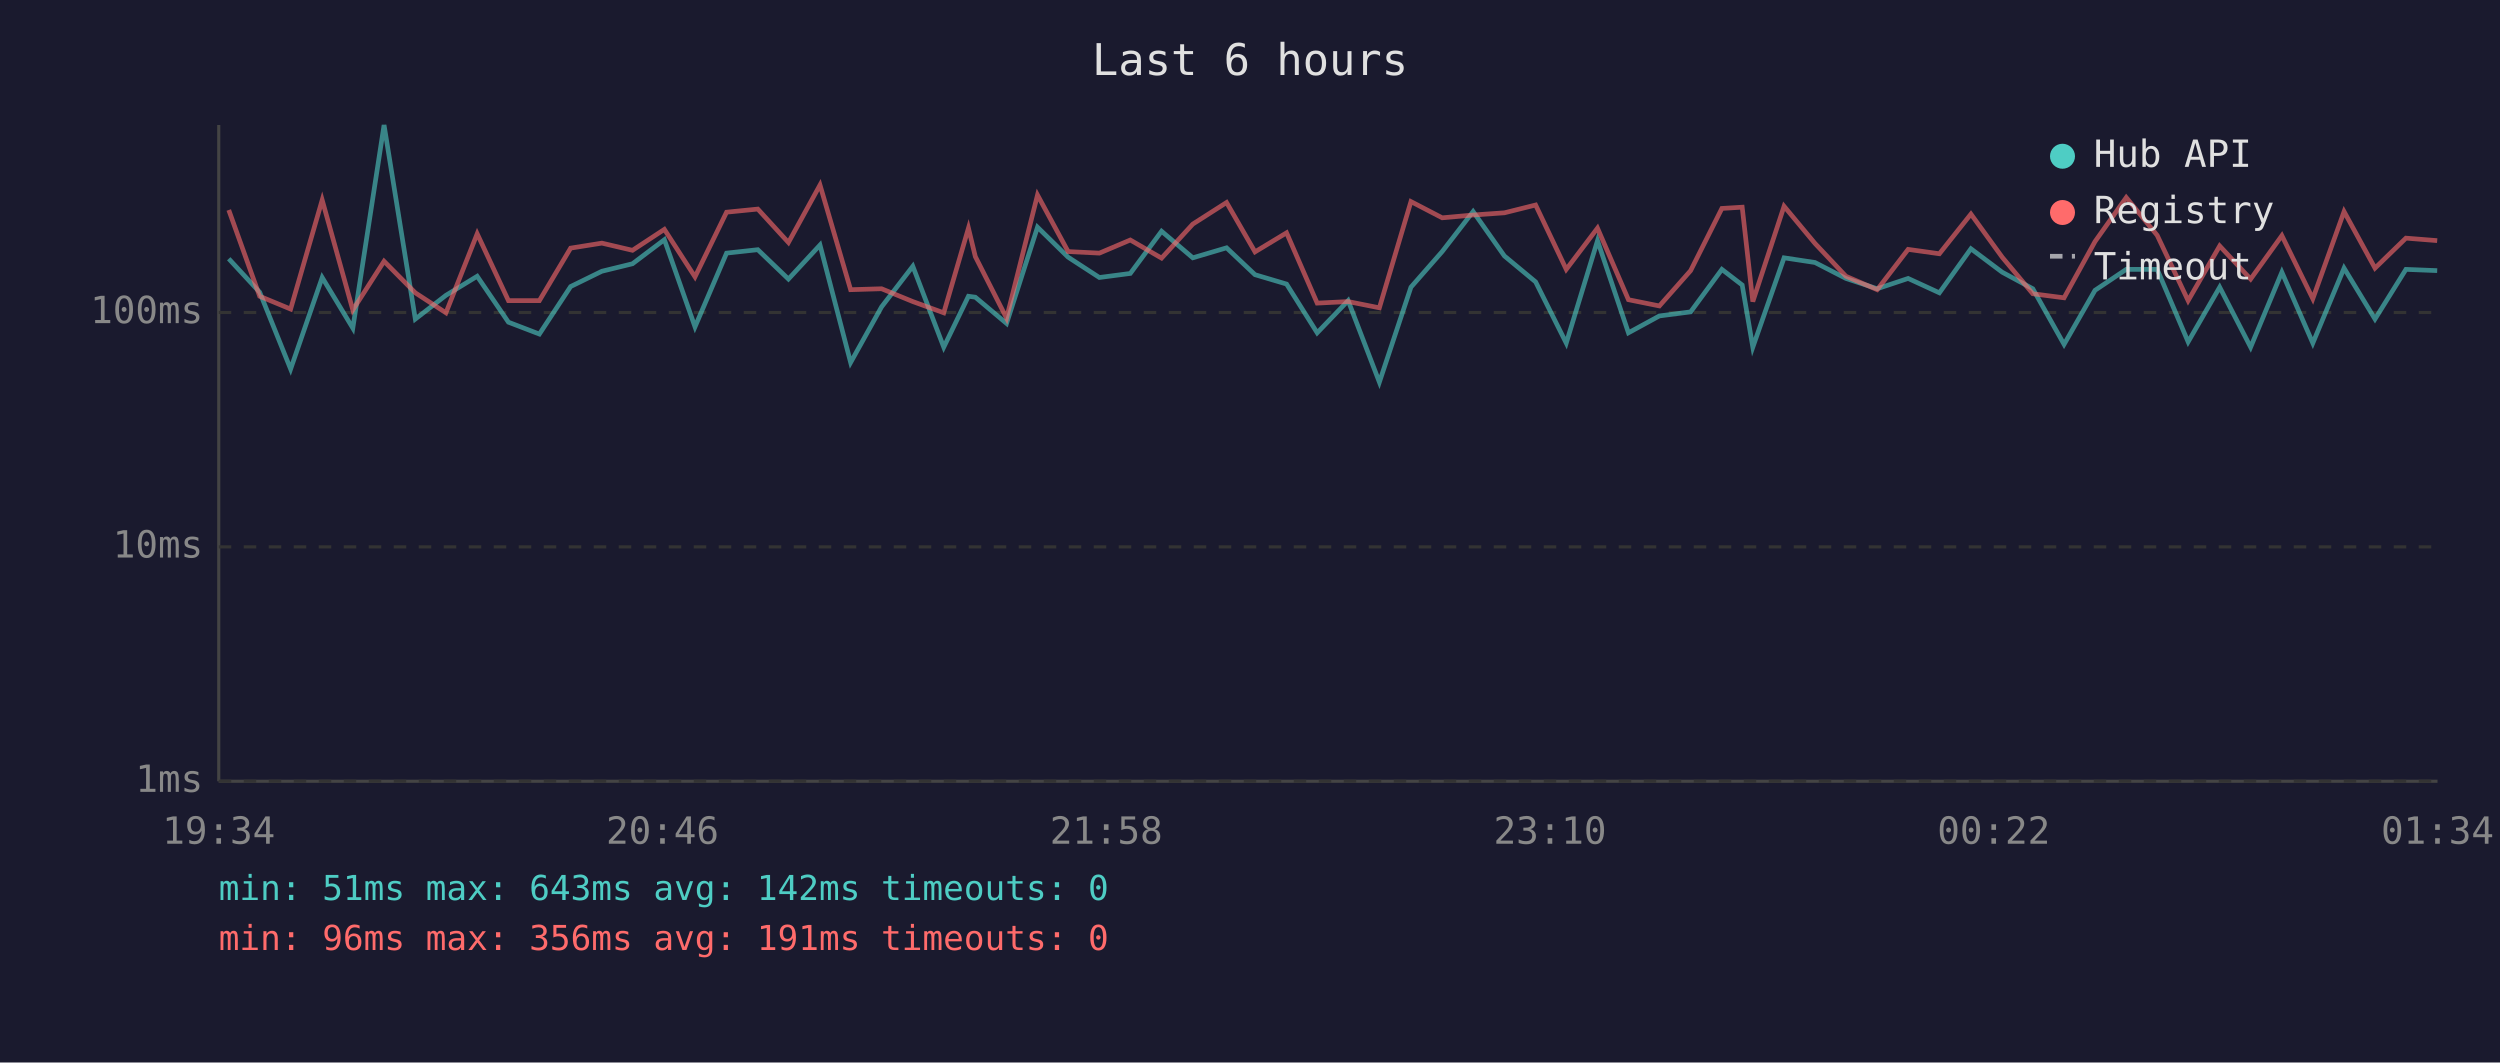
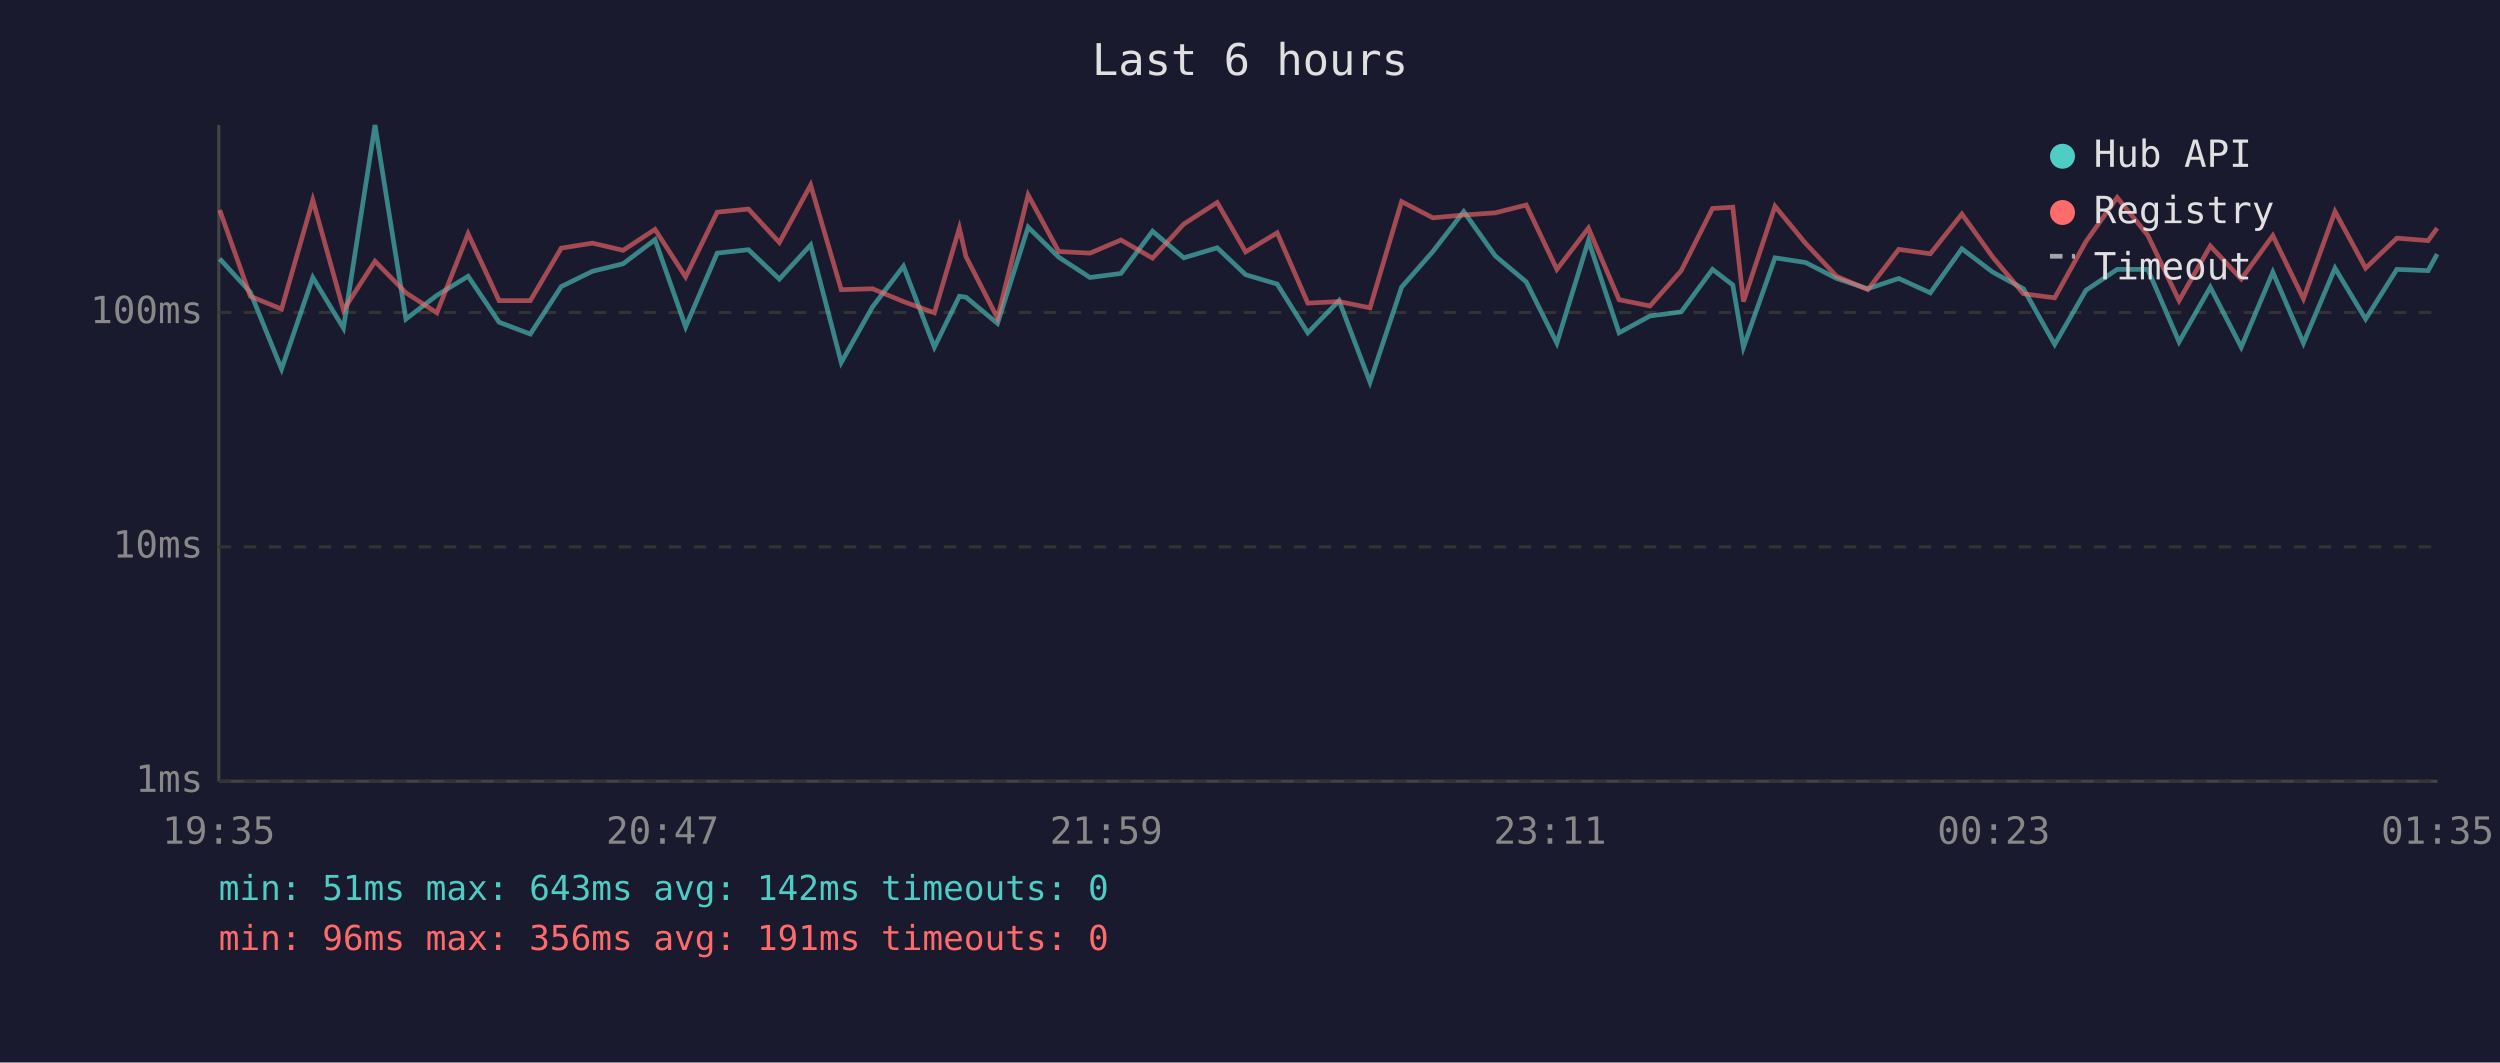
<svg xmlns="http://www.w3.org/2000/svg" viewBox="0 0 800 340" font-family="monospace" font-size="12">
  <rect width="800" height="340" fill="#1a1a2e" />
  <text x="400" y="24" fill="#e0e0e0" font-size="14" text-anchor="middle">Last 6 hours</text>
  <line x1="70" y1="40" x2="70" y2="250" stroke="#444" stroke-width="1" />
  <line x1="70" y1="250" x2="780" y2="250" stroke="#444" stroke-width="1" />
  <line x1="70" y1="250" x2="780" y2="250" stroke="#333" stroke-width="1" stroke-dasharray="4" />
  <text x="65" y="250" fill="#888" text-anchor="end" dominant-baseline="middle">1ms</text>
  <line x1="70" y1="175" x2="780" y2="175" stroke="#333" stroke-width="1" stroke-dasharray="4" />
  <text x="65" y="175" fill="#888" text-anchor="end" dominant-baseline="middle">10ms</text>
  <line x1="70" y1="100" x2="780" y2="100" stroke="#333" stroke-width="1" stroke-dasharray="4" />
  <text x="65" y="100" fill="#888" text-anchor="end" dominant-baseline="middle">100ms</text>
-   <text x="70" y="270" fill="#888" text-anchor="middle">19:34</text>
-   <text x="212" y="270" fill="#888" text-anchor="middle">20:46</text>
-   <text x="354" y="270" fill="#888" text-anchor="middle">21:58</text>
-   <text x="496" y="270" fill="#888" text-anchor="middle">23:10</text>
-   <text x="638" y="270" fill="#888" text-anchor="middle">00:22</text>
-   <text x="780" y="270" fill="#888" text-anchor="middle">01:34</text>
-   <polyline points="73.2,82.8 83.1,93.5 93.0,118.1 103.1,88.8 112.9,105.0 122.9,40.0 132.9,102.1 142.7,94.5 152.7,88.4 162.7,103.1 172.6,106.9 182.6,91.7 192.6,86.8 202.4,84.4 212.6,76.7 222.4,104.6 232.5,81.0 242.5,79.9 252.3,89.3 262.4,78.4 272.2,116.0 282.1,98.2 292.1,85.2 302.0,111.1 309.9,94.8 312.1,95.1 322.1,103.5 332.0,72.7 341.8,82.3 351.8,88.8 361.7,87.5 371.7,74.0 381.7,82.5 392.5,79.3 401.6,87.9 411.7,90.9 421.5,106.5 431.4,96.2 441.4,122.3 451.5,91.9 461.5,80.5 471.4,67.7 481.4,81.9 491.4,90.2 501.2,109.8 511.2,77.0 521.1,106.5 531.0,101.1 541.0,99.8 551.0,86.2 557.5,91.2 560.9,111.1 570.9,82.5 580.8,84.0 590.7,89.1 600.7,92.4 610.6,89.1 620.6,93.7 630.7,79.6 640.7,87.1 650.5,92.4 660.5,110.2 670.4,92.9 680.4,86.2 690.3,86.2 700.2,109.4 710.3,91.9 720.2,111.1 730.2,87.1 740.1,109.8 750.1,85.8 760.0,102.1 769.9,86.2 779.9,86.6" fill="none" stroke="#4ecdc4" stroke-width="1.5" opacity="0.6" />
-   <polyline points="73.2,67.2 83.1,94.8 93.0,98.9 103.1,64.0 112.9,99.2 122.9,83.6 132.9,93.7 142.7,100.1 152.7,74.8 162.7,96.2 172.6,96.2 182.6,79.4 192.6,77.8 202.4,80.1 212.6,73.4 222.4,88.6 232.5,67.9 242.5,66.9 252.3,77.6 262.4,59.2 272.2,92.7 282.1,92.4 292.1,96.5 302.0,100.1 309.9,73.0 312.1,82.1 322.1,101.8 332.0,62.4 341.8,80.5 351.8,81.0 361.7,76.8 371.7,82.6 381.7,71.7 392.5,64.8 401.6,80.6 411.7,74.5 421.5,97.0 431.4,96.5 441.4,98.5 451.5,64.5 461.5,69.7 471.4,68.8 481.4,68.1 491.4,65.6 501.2,86.2 511.2,73.0 521.1,95.9 531.0,97.9 541.0,86.6 551.0,66.7 557.5,66.3 560.9,96.5 570.9,66.0 580.8,77.9 590.7,88.4 600.7,92.7 610.6,79.8 620.6,81.2 630.7,68.5 640.7,82.3 650.5,94.0 660.5,95.3 670.4,77.3 680.4,63.2 690.3,75.3 700.2,96.2 710.3,78.7 720.2,89.3 730.2,75.4 740.1,95.6 750.1,67.7 760.0,85.8 769.9,76.2 779.9,77.0" fill="none" stroke="#ff6b6b" stroke-width="1.5" opacity="0.6" />
+   <text x="70" y="270" fill="#888" text-anchor="middle">19:35</text>
+   <text x="212" y="270" fill="#888" text-anchor="middle">20:47</text>
+   <text x="354" y="270" fill="#888" text-anchor="middle">21:59</text>
+   <text x="496" y="270" fill="#888" text-anchor="middle">23:11</text>
+   <text x="638" y="270" fill="#888" text-anchor="middle">00:23</text>
+   <text x="780" y="270" fill="#888" text-anchor="middle">01:35</text>
+   <polyline points="70.3,82.8 80.1,93.5 90.1,118.1 100.1,88.8 109.9,105.0 120.0,40.0 129.9,102.1 139.8,94.5 149.8,88.4 159.7,103.1 169.7,106.9 179.6,91.7 189.6,86.8 199.4,84.4 209.6,76.7 219.4,104.6 229.5,81.0 239.5,79.9 249.4,89.3 259.4,78.4 269.2,116.0 279.2,98.2 289.1,85.2 299.0,111.1 307.0,94.8 309.1,95.1 319.2,103.5 329.0,72.7 338.8,82.3 348.8,88.8 358.7,87.5 368.8,74.0 378.8,82.5 389.5,79.3 398.6,87.9 408.7,90.9 418.5,106.5 428.5,96.2 438.4,122.3 448.5,91.9 458.5,80.5 468.4,67.7 478.5,81.9 488.4,90.2 498.2,109.8 508.3,77.0 518.1,106.5 528.0,101.1 538.0,99.8 548.0,86.2 554.5,91.2 557.9,111.1 568.0,82.5 577.8,84.0 587.7,89.1 597.7,92.4 607.6,89.1 617.7,93.7 627.8,79.6 637.7,87.1 647.5,92.4 657.5,110.2 667.5,92.9 677.5,86.2 687.3,86.2 697.3,109.4 707.3,91.9 717.2,111.1 727.3,87.1 737.1,109.8 747.2,85.8 757.0,102.1 767.0,86.2 777.0,86.6 779.9,81.3" fill="none" stroke="#4ecdc4" stroke-width="1.5" opacity="0.6" />
+   <polyline points="70.3,67.2 80.1,94.8 90.1,98.9 100.1,64.0 109.9,99.2 120.0,83.6 129.9,93.7 139.8,100.1 149.8,74.8 159.7,96.2 169.7,96.2 179.6,79.4 189.6,77.8 199.4,80.1 209.6,73.4 219.4,88.6 229.5,67.9 239.5,66.9 249.4,77.6 259.4,59.2 269.2,92.7 279.2,92.4 289.1,96.5 299.0,100.1 307.0,73.0 309.1,82.1 319.2,101.8 329.0,62.4 338.8,80.5 348.8,81.0 358.7,76.8 368.8,82.6 378.8,71.7 389.5,64.8 398.6,80.6 408.7,74.5 418.5,97.0 428.5,96.5 438.4,98.5 448.5,64.5 458.5,69.7 468.4,68.8 478.5,68.1 488.4,65.6 498.2,86.2 508.3,73.0 518.1,95.9 528.0,97.9 538.0,86.6 548.0,66.7 554.5,66.3 557.9,96.5 568.0,66.0 577.8,77.9 587.7,88.4 597.7,92.7 607.6,79.8 617.7,81.2 627.8,68.5 637.7,82.3 647.5,94.0 657.5,95.3 667.5,77.3 677.5,63.2 687.3,75.3 697.3,96.2 707.3,78.7 717.2,89.3 727.3,75.4 737.1,95.6 747.2,67.7 757.0,85.8 767.0,76.2 777.0,77.0 779.9,73.0" fill="none" stroke="#ff6b6b" stroke-width="1.5" opacity="0.6" />
  <circle cx="660" cy="50" r="4" fill="#4ecdc4" />
  <text x="670" y="50" fill="#e0e0e0" dominant-baseline="middle">Hub API</text>
  <circle cx="660" cy="68" r="4" fill="#ff6b6b" />
  <text x="670" y="68" fill="#e0e0e0" dominant-baseline="middle">Registry</text>
  <line x1="656" y1="82" x2="664" y2="82" stroke="#e0e0e0" stroke-width="1.5" stroke-dasharray="4,3" opacity="0.7" />
  <text x="670" y="86" fill="#e0e0e0" dominant-baseline="middle">Timeout</text>
  <text x="70" y="288" fill="#4ecdc4" font-size="11">min: 51ms  max: 643ms  avg: 142ms  timeouts: 0</text>
  <text x="70" y="304" fill="#ff6b6b" font-size="11">min: 96ms  max: 356ms  avg: 191ms  timeouts: 0</text>
</svg>
